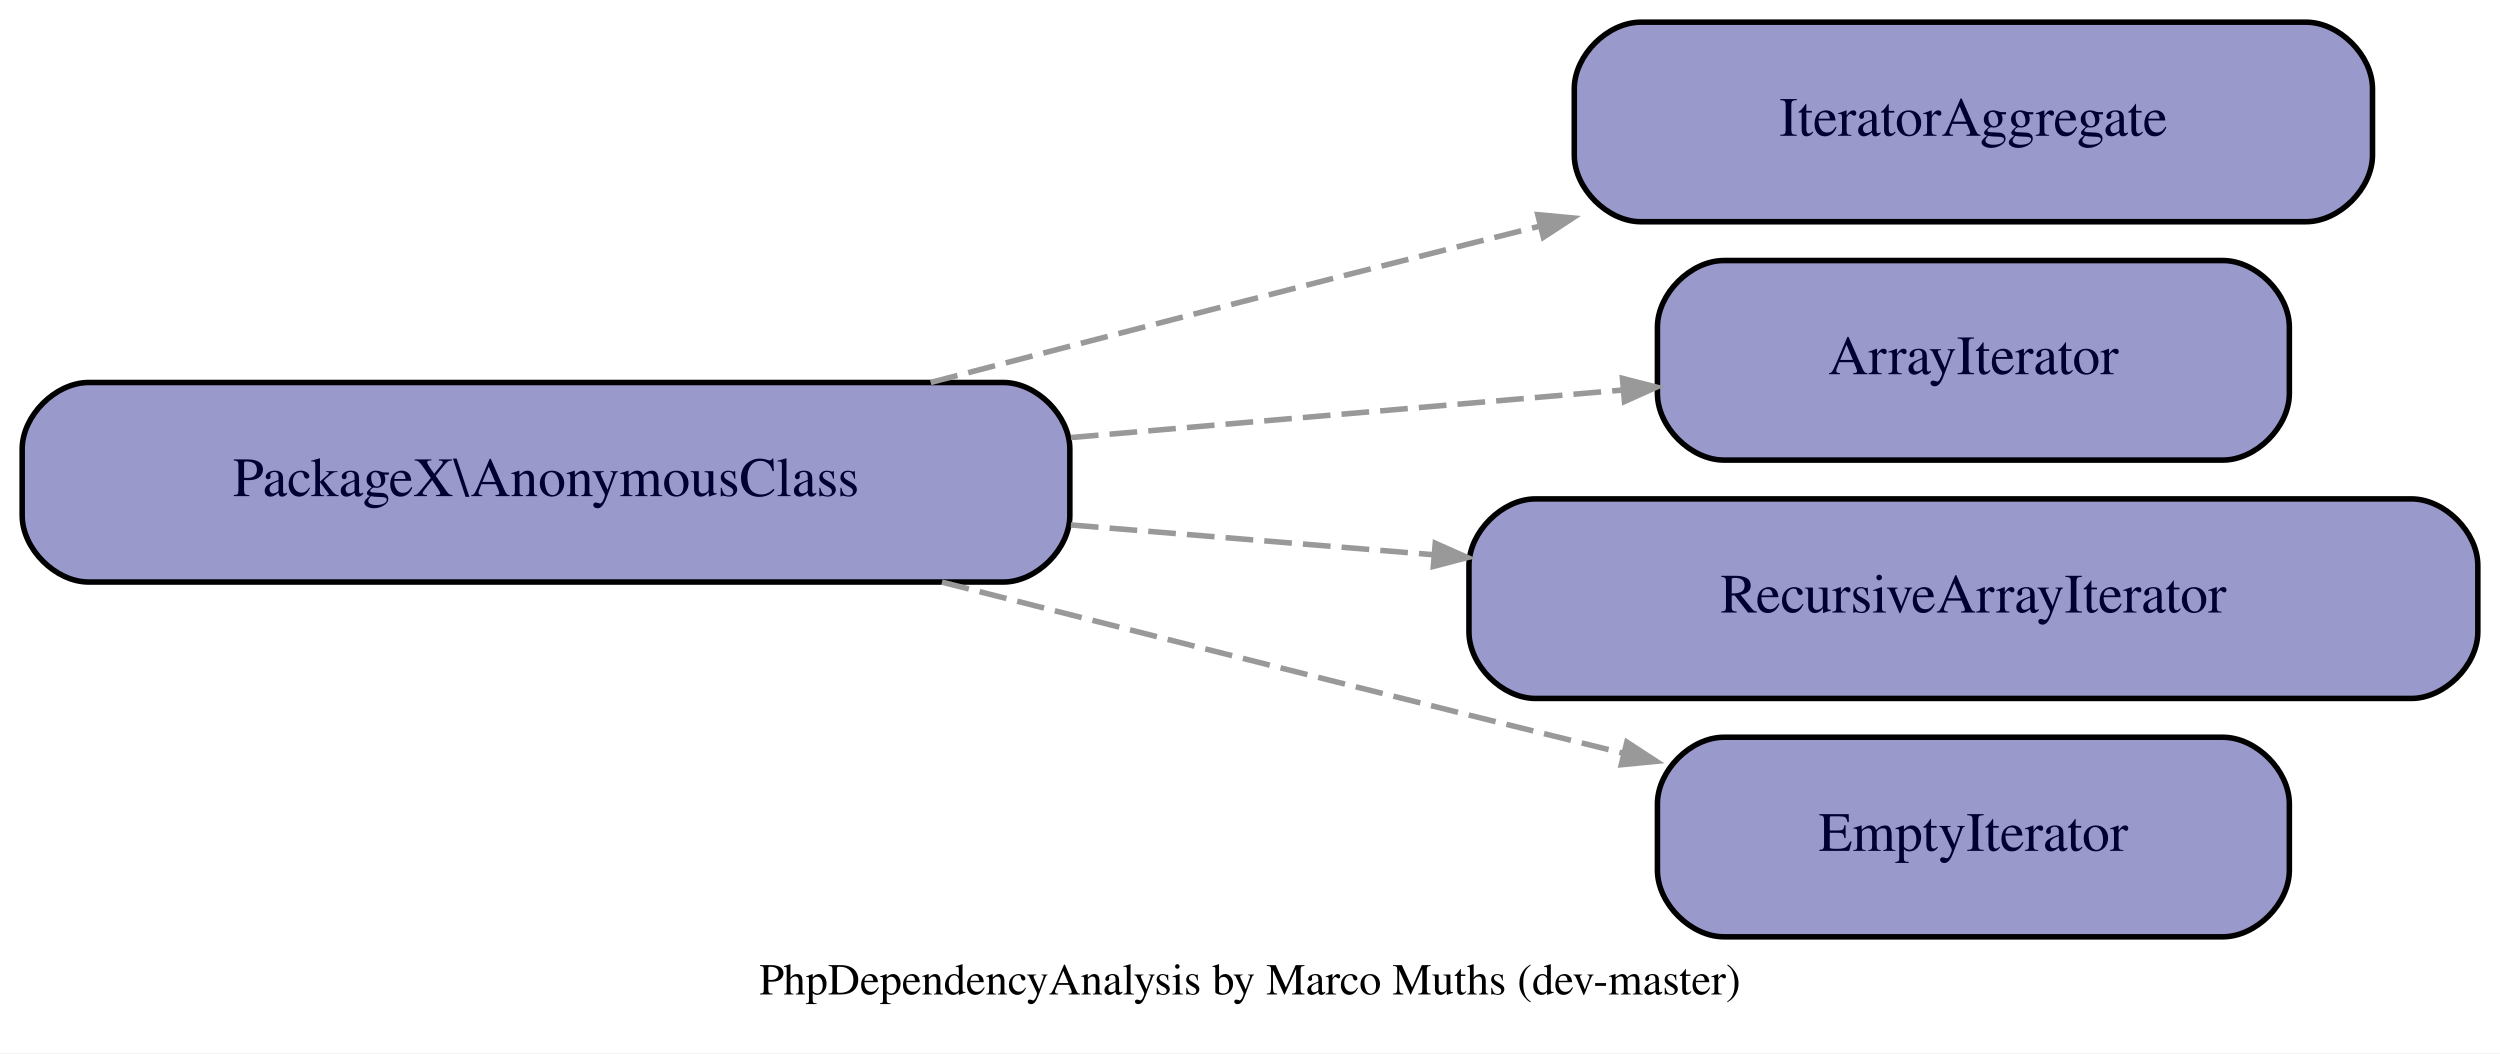
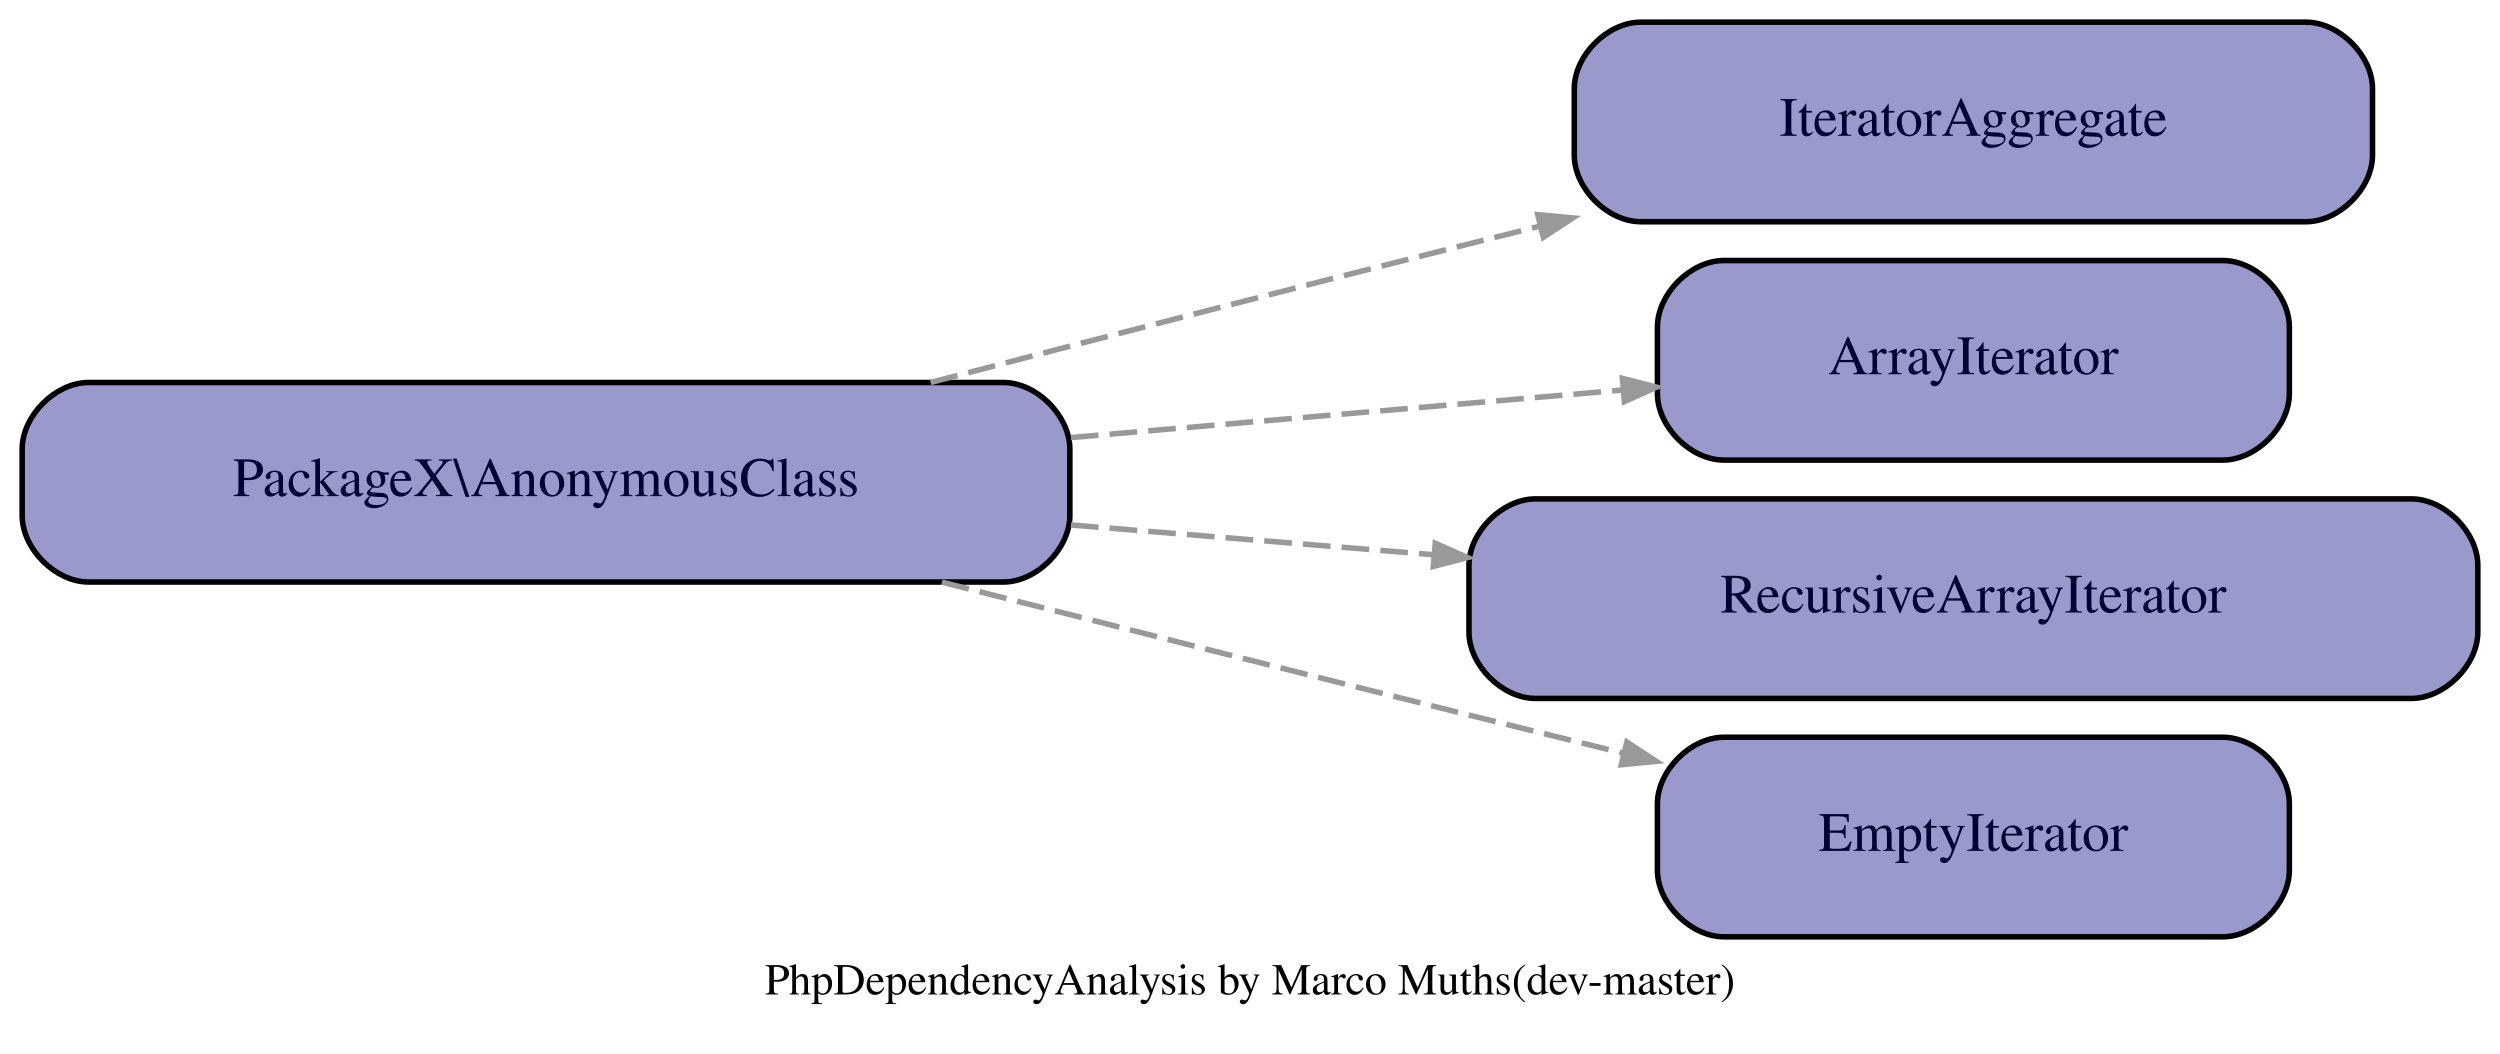
<svg xmlns="http://www.w3.org/2000/svg" width="451pt" height="190pt" viewBox="0.00 0.00 451.00 190.00">
  <g id="graph0" class="graph" transform="scale(1 1) rotate(0) translate(4 186)">
    <polygon fill="white" stroke="none" points="-4,4 -4,-186 447,-186 447,4 -4,4" />
-     <text text-anchor="middle" x="221.5" y="-6.6" font-family="Times,serif" font-size="8.00">PhpDependencyAnalysis by Marco Muths (dev-master)</text>
+     <text text-anchor="middle" x="221.5" y="-6.6" font-family="Times,serif" font-size="8.00">PhpDependencyAnalysis by Marco Muths(dev-master)</text>
    <g id="node1" class="node">
      <path fill="#9999cc" stroke="black" d="M177,-117C177,-117 12,-117 12,-117 6,-117 0,-111 0,-105 0,-105 0,-93 0,-93 0,-87 6,-81 12,-81 12,-81 177,-81 177,-81 183,-81 189,-87 189,-93 189,-93 189,-105 189,-105 189,-111 183,-117 177,-117" />
      <text text-anchor="middle" x="94.5" y="-96.5" font-family="Times,serif" font-size="10.00" fill="#000033">PackageX\AnonymousClass</text>
    </g>
    <g id="node2" class="node">
      <path fill="#9999cc" stroke="black" d="M412,-182C412,-182 292,-182 292,-182 286,-182 280,-176 280,-170 280,-170 280,-158 280,-158 280,-152 286,-146 292,-146 292,-146 412,-146 412,-146 418,-146 424,-152 424,-158 424,-158 424,-170 424,-170 424,-176 418,-182 412,-182" />
      <text text-anchor="middle" x="352" y="-161.5" font-family="Times,serif" font-size="10.00" fill="#000033">IteratorAggregate</text>
    </g>
    <g id="edge1" class="edge">
      <path fill="none" stroke="#999999" stroke-dasharray="5,2" d="M163.886,-117.005C193.689,-124.79 229.048,-133.944 261,-142 265.182,-143.054 269.475,-144.129 273.81,-145.209" />
      <polygon fill="#999999" stroke="#999999" points="273.412,-147.273 279.742,-146.682 274.425,-143.197 273.412,-147.273" />
    </g>
    <g id="node3" class="node">
      <path fill="#9999cc" stroke="black" d="M397,-139C397,-139 307,-139 307,-139 301,-139 295,-133 295,-127 295,-127 295,-115 295,-115 295,-109 301,-103 307,-103 307,-103 397,-103 397,-103 403,-103 409,-109 409,-115 409,-115 409,-127 409,-127 409,-133 403,-139 397,-139" />
      <text text-anchor="middle" x="352" y="-118.5" font-family="Times,serif" font-size="10.00" fill="#000033">ArrayIterator</text>
    </g>
    <g id="edge2" class="edge">
      <path fill="none" stroke="#999999" stroke-dasharray="5,2" d="M189.188,-107.067C222.296,-109.918 258.696,-113.052 288.575,-115.625" />
      <polygon fill="#999999" stroke="#999999" points="288.69,-117.742 294.848,-116.165 289.05,-113.558 288.69,-117.742" />
    </g>
    <g id="node4" class="node">
      <path fill="#9999cc" stroke="black" d="M431,-96C431,-96 273,-96 273,-96 267,-96 261,-90 261,-84 261,-84 261,-72 261,-72 261,-66 267,-60 273,-60 273,-60 431,-60 431,-60 437,-60 443,-66 443,-72 443,-72 443,-84 443,-84 443,-90 437,-96 431,-96" />
      <text text-anchor="middle" x="352" y="-75.5" font-family="Times,serif" font-size="10.00" fill="#000033">RecursiveArrayIterator</text>
    </g>
    <g id="edge3" class="edge">
      <path fill="none" stroke="#999999" stroke-dasharray="5,2" d="M189.188,-91.3C210.538,-89.545 233.257,-87.677 254.713,-85.914" />
      <polygon fill="#999999" stroke="#999999" points="254.921,-88.004 260.729,-85.419 254.577,-83.818 254.921,-88.004" />
    </g>
    <g id="node5" class="node">
      <path fill="#9999cc" stroke="black" d="M397,-53C397,-53 307,-53 307,-53 301,-53 295,-47 295,-41 295,-41 295,-29 295,-29 295,-23 301,-17 307,-17 307,-17 397,-17 397,-17 403,-17 409,-23 409,-29 409,-29 409,-41 409,-41 409,-47 403,-53 397,-53" />
      <text text-anchor="middle" x="352" y="-32.5" font-family="Times,serif" font-size="10.00" fill="#000033">EmptyIterator</text>
    </g>
    <g id="edge4" class="edge">
      <path fill="none" stroke="#999999" stroke-dasharray="5,2" d="M165.931,-80.981C195.307,-73.503 229.791,-64.774 261,-57 269.962,-54.767 279.432,-52.429 288.731,-50.146" />
      <polygon fill="#999999" stroke="#999999" points="289.483,-52.124 294.81,-48.655 288.483,-48.045 289.483,-52.124" />
    </g>
  </g>
</svg>
